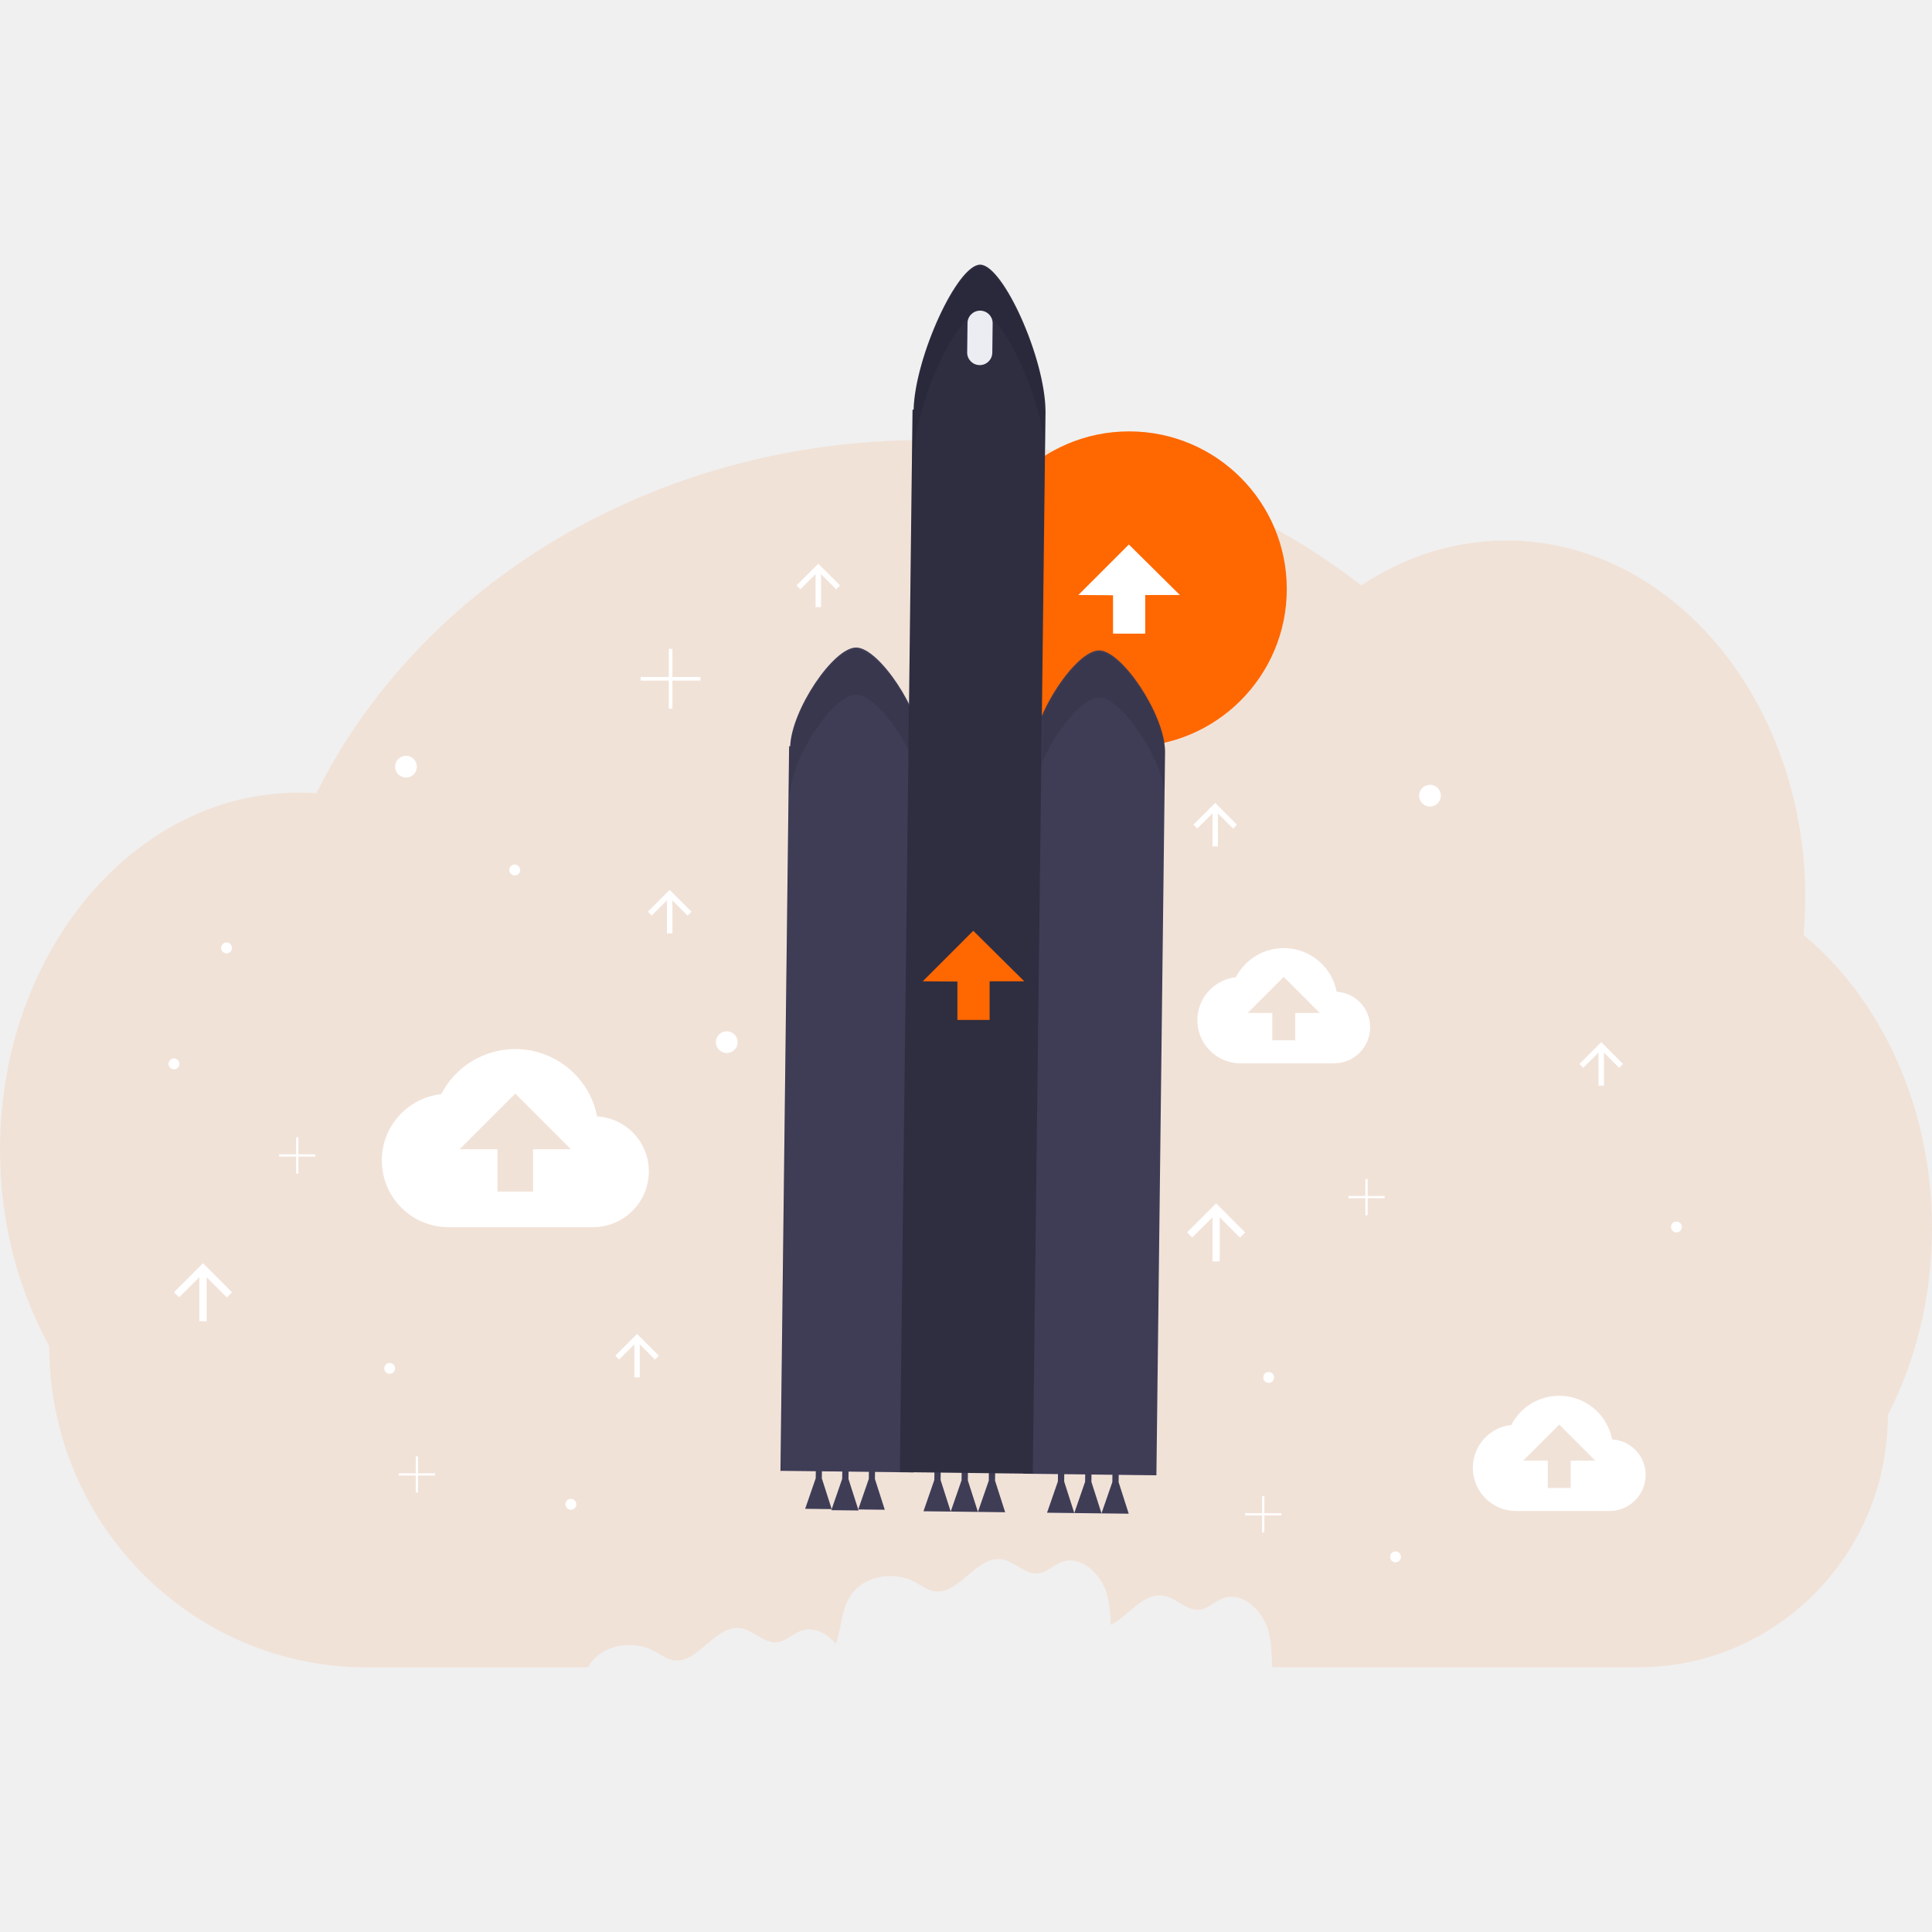
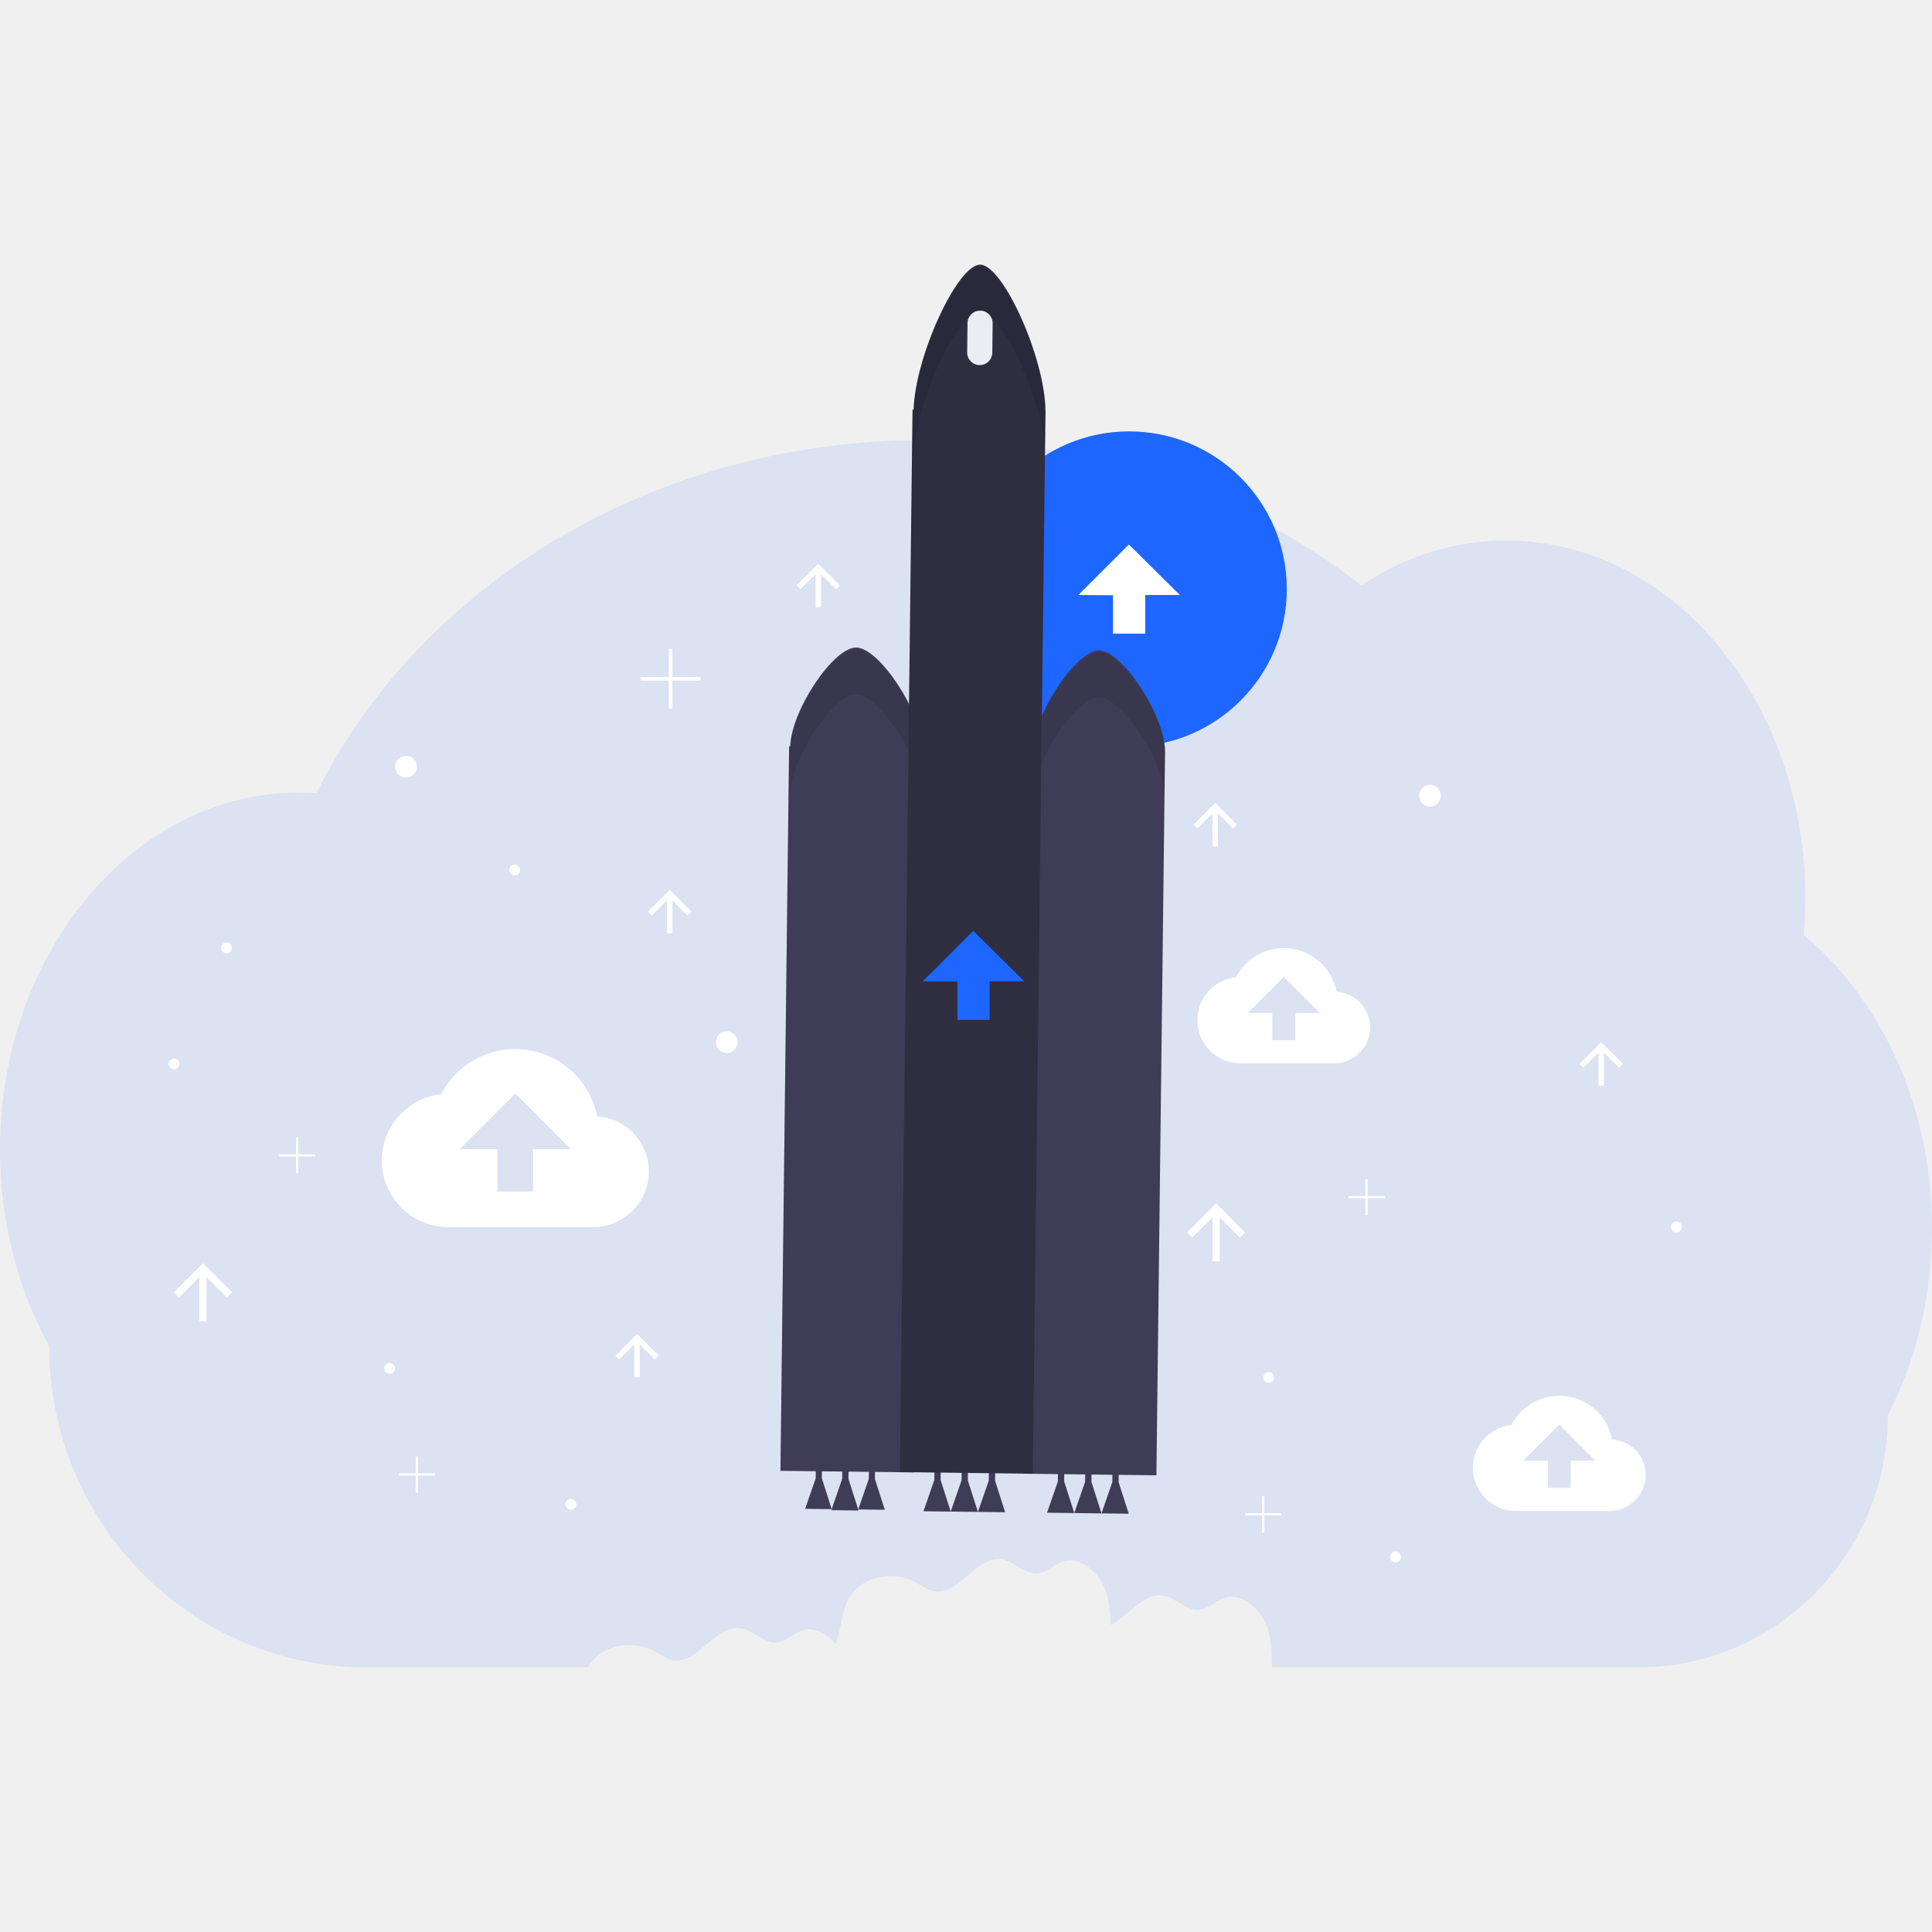
<svg xmlns="http://www.w3.org/2000/svg" id="f925b0b9-bc71-491a-a51e-0715ff181b57" data-name="Layer 1" width="200" height="200" viewBox="0 0 1066 773.96">
-   <path d="M1062.19,432.89c.59-6.77.9-13.65.9-20.6,0-108.83-73.84-197.06-164.92-197.06-29,0-56.34,9-80,24.75-64.47-50-148.64-80.21-240.72-80.21-149.83,0-278.71,80.07-335.89,194.9-3.17-.22-6.37-.34-9.6-.34C140.83,354.33,67,442.55,67,551.38c0,40,10,77.23,27.14,108.31h0C94.14,757.6,172.59,837,269.36,837h122l.54-.93c7.17-11.64,24.34-14.55,36.3-7.94,3.16,1.74,6.1,4,9.63,4.8,14.13,3,23.62-19.73,37.92-17.52,7.18,1.11,12.78,8.53,20,7.77,4.79-.51,8.42-4.52,12.92-6.22,7.21-2.74,14.52,1.06,19.57,7.23,2.93-8.43,2.91-18.42,7.65-26.15,7.17-11.64,24.34-14.55,36.3-7.94,3.16,1.74,6.1,4,9.63,4.8,14.13,3,23.62-19.73,37.92-17.52,7.18,1.11,12.78,8.53,20,7.77,4.79-.51,8.42-4.52,12.92-6.22,11.22-4.27,22.71,7.32,25.47,19a81,81,0,0,1,1.69,15.64c9.68-4.69,17.86-17.88,28.91-16.17,7.18,1.11,12.78,8.53,20,7.77,4.79-.51,8.42-4.52,12.92-6.22,11.22-4.27,22.71,7.32,25.47,19,1.47,6.2,1.57,12.64,1.82,19H971.09c76,0,137.58-62.32,137.58-139.2h0c15.42-30,24.33-65.28,24.33-103.06C1133,527.69,1105,468.49,1062.19,432.89Z" transform="translate(-67 -63.02)" fill="#ff6700" opacity="0.1" />
-   <circle cx="623" cy="179" r="87" fill="#ff6700" />
+   <path d="M1062.19,432.89c.59-6.77.9-13.65.9-20.6,0-108.83-73.84-197.06-164.92-197.06-29,0-56.34,9-80,24.75-64.47-50-148.64-80.21-240.72-80.21-149.83,0-278.71,80.07-335.89,194.9-3.17-.22-6.37-.34-9.6-.34C140.83,354.33,67,442.55,67,551.38c0,40,10,77.23,27.14,108.31h0C94.14,757.6,172.59,837,269.36,837h122l.54-.93c7.17-11.64,24.34-14.55,36.3-7.94,3.16,1.74,6.1,4,9.63,4.8,14.13,3,23.62-19.73,37.92-17.52,7.18,1.11,12.78,8.53,20,7.77,4.79-.51,8.42-4.52,12.92-6.22,7.21-2.74,14.52,1.06,19.57,7.23,2.93-8.43,2.91-18.42,7.65-26.15,7.17-11.64,24.34-14.55,36.3-7.94,3.16,1.74,6.1,4,9.63,4.8,14.13,3,23.62-19.73,37.92-17.52,7.18,1.11,12.78,8.53,20,7.77,4.79-.51,8.42-4.52,12.92-6.22,11.22-4.27,22.71,7.32,25.47,19a81,81,0,0,1,1.69,15.64c9.68-4.69,17.86-17.88,28.91-16.17,7.18,1.11,12.78,8.53,20,7.77,4.79-.51,8.42-4.52,12.92-6.22,11.22-4.27,22.71,7.32,25.47,19,1.47,6.2,1.57,12.64,1.82,19H971.09c76,0,137.58-62.32,137.58-139.2h0c15.42-30,24.33-65.28,24.33-103.06C1133,527.69,1105,468.49,1062.19,432.89Z" transform="translate(-67 -63.02)" fill="#1D66FF" opacity="0.1" />
+   <circle cx="623" cy="179" r="87" fill="#1D66FF" />
  <polygon points="594.99 182.28 622.86 154.41 651.01 182.28 631.88 182.28 631.88 203.59 614.12 203.59 614.12 182.42 594.99 182.28" fill="#fff" />
  <path d="M804.52,464.22a29.75,29.75,0,0,0-55.63-8,23.81,23.81,0,0,0,2.58,47.48h51.66A19.93,19.93,0,0,0,823,483.88,19.62,19.62,0,0,0,804.52,464.22Zm-22.85,11.72V491H769v-15.1H755.45l19.87-19.87,19.86,19.87Z" transform="translate(-67 -63.02)" fill="#fff" />
  <path d="M956.52,711.22a29.75,29.75,0,0,0-55.63-8,23.81,23.81,0,0,0,2.58,47.48h51.66A19.93,19.93,0,0,0,975,730.88,19.62,19.62,0,0,0,956.52,711.22Zm-22.85,11.72V738H921v-15.1H907.45l19.87-19.87,19.86,19.87Z" transform="translate(-67 -63.02)" fill="#fff" />
  <path d="M396.45,533a46,46,0,0,0-86-12.28,36.8,36.8,0,0,0,4,73.38H394.3A30.8,30.8,0,0,0,425,563.38,30.33,30.33,0,0,0,396.45,533ZM361.14,551.1v23.34H341.49V551.1H320.61l30.71-30.7L382,551.1Z" transform="translate(-67 -63.02)" fill="#fff" />
  <path d="M740,613v-24.3l11.2,11.2L754,597l-16-16-16,16,2.8,2.8,11.2-11.1V613Z" transform="translate(-67 -63.02)" fill="#fff" />
  <path d="M181,646v-24.3l11.2,11.2L195,630l-16-16-16,16,2.8,2.8,11.2-11.1V646Z" transform="translate(-67 -63.02)" fill="#fff" />
  <path d="M739,384V365.79l8.4,8.4,2.1-2.17-12-12-12,12,2.1,2.1,8.4-8.33V384Z" transform="translate(-67 -63.02)" fill="#fff" />
  <path d="M520,252V233.79l8.4,8.4,2.1-2.17-12-12-12,12,2.1,2.1,8.4-8.33V252Z" transform="translate(-67 -63.02)" fill="#fff" />
  <path d="M438,432V413.79l8.4,8.4,2.1-2.17-12-12-12,12,2.1,2.1,8.4-8.33V432Z" transform="translate(-67 -63.02)" fill="#fff" />
  <path d="M952,516V497.79l8.4,8.4,2.1-2.17-12-12-12,12,2.1,2.1,8.4-8.33V516Z" transform="translate(-67 -63.02)" fill="#fff" />
  <path d="M420,677V658.79l8.4,8.4,2.1-2.17-12-12-12,12,2.1,2.1,8.4-8.33V677Z" transform="translate(-67 -63.02)" fill="#fff" />
  <circle cx="789" cy="293" r="6" fill="#fff" />
  <circle cx="224" cy="277" r="6" fill="#fff" />
  <circle cx="401" cy="429" r="6" fill="#fff" />
  <circle cx="925" cy="531" r="3" fill="#fff" />
  <circle cx="700" cy="614" r="3" fill="#fff" />
  <circle cx="315" cy="684" r="3" fill="#fff" />
  <circle cx="96" cy="441" r="3" fill="#fff" />
  <circle cx="125" cy="377" r="3" fill="#fff" />
  <circle cx="770" cy="713" r="3" fill="#fff" />
  <circle cx="215" cy="609" r="3" fill="#fff" />
  <circle cx="284" cy="334" r="3" fill="#fff" />
  <polygon points="386.5 227.5 371 227.5 371 212 369 212 369 227.5 353.5 227.5 353.5 229.5 369 229.5 369 245 371 245 371 229.5 386.5 229.5 386.5 227.5" fill="#fff" />
  <polygon points="764 513.89 754.61 513.89 754.61 504.5 753.39 504.5 753.39 513.89 744 513.89 744 515.11 753.39 515.11 753.39 524.5 754.61 524.5 754.61 515.11 764 515.11 764 513.89" fill="#fff" />
  <polygon points="707 688.89 697.61 688.89 697.61 679.5 696.39 679.5 696.39 688.89 687 688.89 687 690.11 696.39 690.11 696.39 699.5 697.61 699.5 697.61 690.11 707 690.11 707 688.89" fill="#fff" />
  <polygon points="240 666.89 230.61 666.89 230.61 657.5 229.39 657.5 229.39 666.89 220 666.89 220 668.11 229.39 668.11 229.39 677.5 230.61 677.5 230.61 668.11 240 668.11 240 666.89" fill="#fff" />
  <polygon points="174 490.89 164.61 490.89 164.61 481.5 163.39 481.5 163.39 490.89 154 490.89 154 492.11 163.39 492.11 163.39 501.5 164.61 501.5 164.61 492.11 174 492.11 174 490.89" fill="#fff" />
  <polygon points="453.46 669.68 453.53 664.05 450.15 664.01 450.08 669.64 444.25 686.48 458.89 686.65 453.46 669.68" fill="#3f3d56" />
  <polygon points="468.15 670 468.22 664.23 464.75 664.18 464.68 669.96 458.7 687.23 473.72 687.4 468.15 670" fill="#3f3d56" />
  <polygon points="482.75 670.03 482.82 664.4 479.44 664.36 479.37 669.99 473.54 686.83 488.19 687 482.75 670.03" fill="#3f3d56" />
  <polygon points="587.17 671.42 587.24 665.64 583.77 665.6 583.7 671.38 577.72 688.64 592.74 688.82 587.17 671.42" fill="#3f3d56" />
  <polygon points="602.19 671.6 602.26 665.82 598.79 665.78 598.72 671.56 592.74 688.82 607.76 689 602.19 671.6" fill="#3f3d56" />
  <polygon points="617.21 671.78 617.28 666 613.81 665.96 613.74 671.74 607.76 689 622.78 689.18 617.21 671.78" fill="#3f3d56" />
  <polygon points="518.99 670.61 519.06 664.83 515.59 664.79 515.52 670.57 509.54 687.83 524.56 688.01 518.99 670.61" fill="#3f3d56" />
  <polygon points="534.01 670.79 534.08 665.01 530.62 664.97 530.55 670.75 524.56 688.01 539.58 688.19 534.01 670.79" fill="#3f3d56" />
  <polygon points="549.03 670.97 549.1 665.19 545.64 665.15 545.57 670.93 539.58 688.19 554.61 688.37 549.03 670.97" fill="#3f3d56" />
  <path d="M575.76,329.6c-.21-19.9-23.65-55.18-36.3-55.33S503.68,308.84,503,328.73h-.6l-4.77,399.81,73.38.87,4.77-399.8Z" transform="translate(-67 -63.02)" fill="#3f3d56" />
  <path d="M709.8,331.2c-.21-19.9-23.65-55.18-36.3-55.33s-35.78,34.57-36.45,54.46h-.6l-4.77,399.81,73.38.87,4.77-399.8Z" transform="translate(-67 -63.02)" fill="#3f3d56" />
  <path d="M643.86,143.94c-.11-29.17-23.36-80.77-36-80.92s-36,50.89-36.77,80h-.59l-7,586.24,73.37.88,7-586.25Z" transform="translate(-67 -63.02)" fill="#2f2e41" />
-   <polygon points="509.13 395.43 537.01 367.55 565.15 395.43 546.03 395.43 546.03 416.74 528.26 416.74 528.26 395.56 509.13 395.43" fill="#ff6700" />
+   <polygon points="509.13 395.43 537.01 367.55 565.15 395.43 546.03 395.43 546.03 416.74 528.26 416.74 528.26 395.56 509.13 395.43" fill="#1D66FF" />
  <g opacity="0.1">
    <path d="M641.87,337.94c7.59-17.71,22.41-36.18,31.63-36.07,12,.14,33.62,31.79,36.07,52l.26-21.71h0c-.21-19.9-23.65-55.18-36.3-55.33-9.1-.11-23.64,17.88-31.32,35.38Z" transform="translate(-67 -63.02)" />
    <path d="M502.41,354.72h.6c.67-19.89,23.81-54.61,36.45-54.46,8.26.1,21.11,15.17,29.1,31.16l1.94-162.36h.59c.78-29.16,24.13-80.2,36.77-80,11.94.14,33.36,46.21,35.78,75.9l.23-20h0c-.11-29.17-23.36-80.77-36-80.92s-36,50.89-36.77,80.05h-.59l-1.94,162.36c-8-16-20.84-31.06-29.1-31.16-12.64-.15-35.78,34.57-36.45,54.46h-.6l-4.77,399.81h.3Z" transform="translate(-67 -63.02)" />
  </g>
  <rect x="600.73" y="88.44" width="13.87" height="30.05" rx="6.93" transform="translate(-65.72 -70.26) rotate(0.68)" fill="#ececf3" />
</svg>
